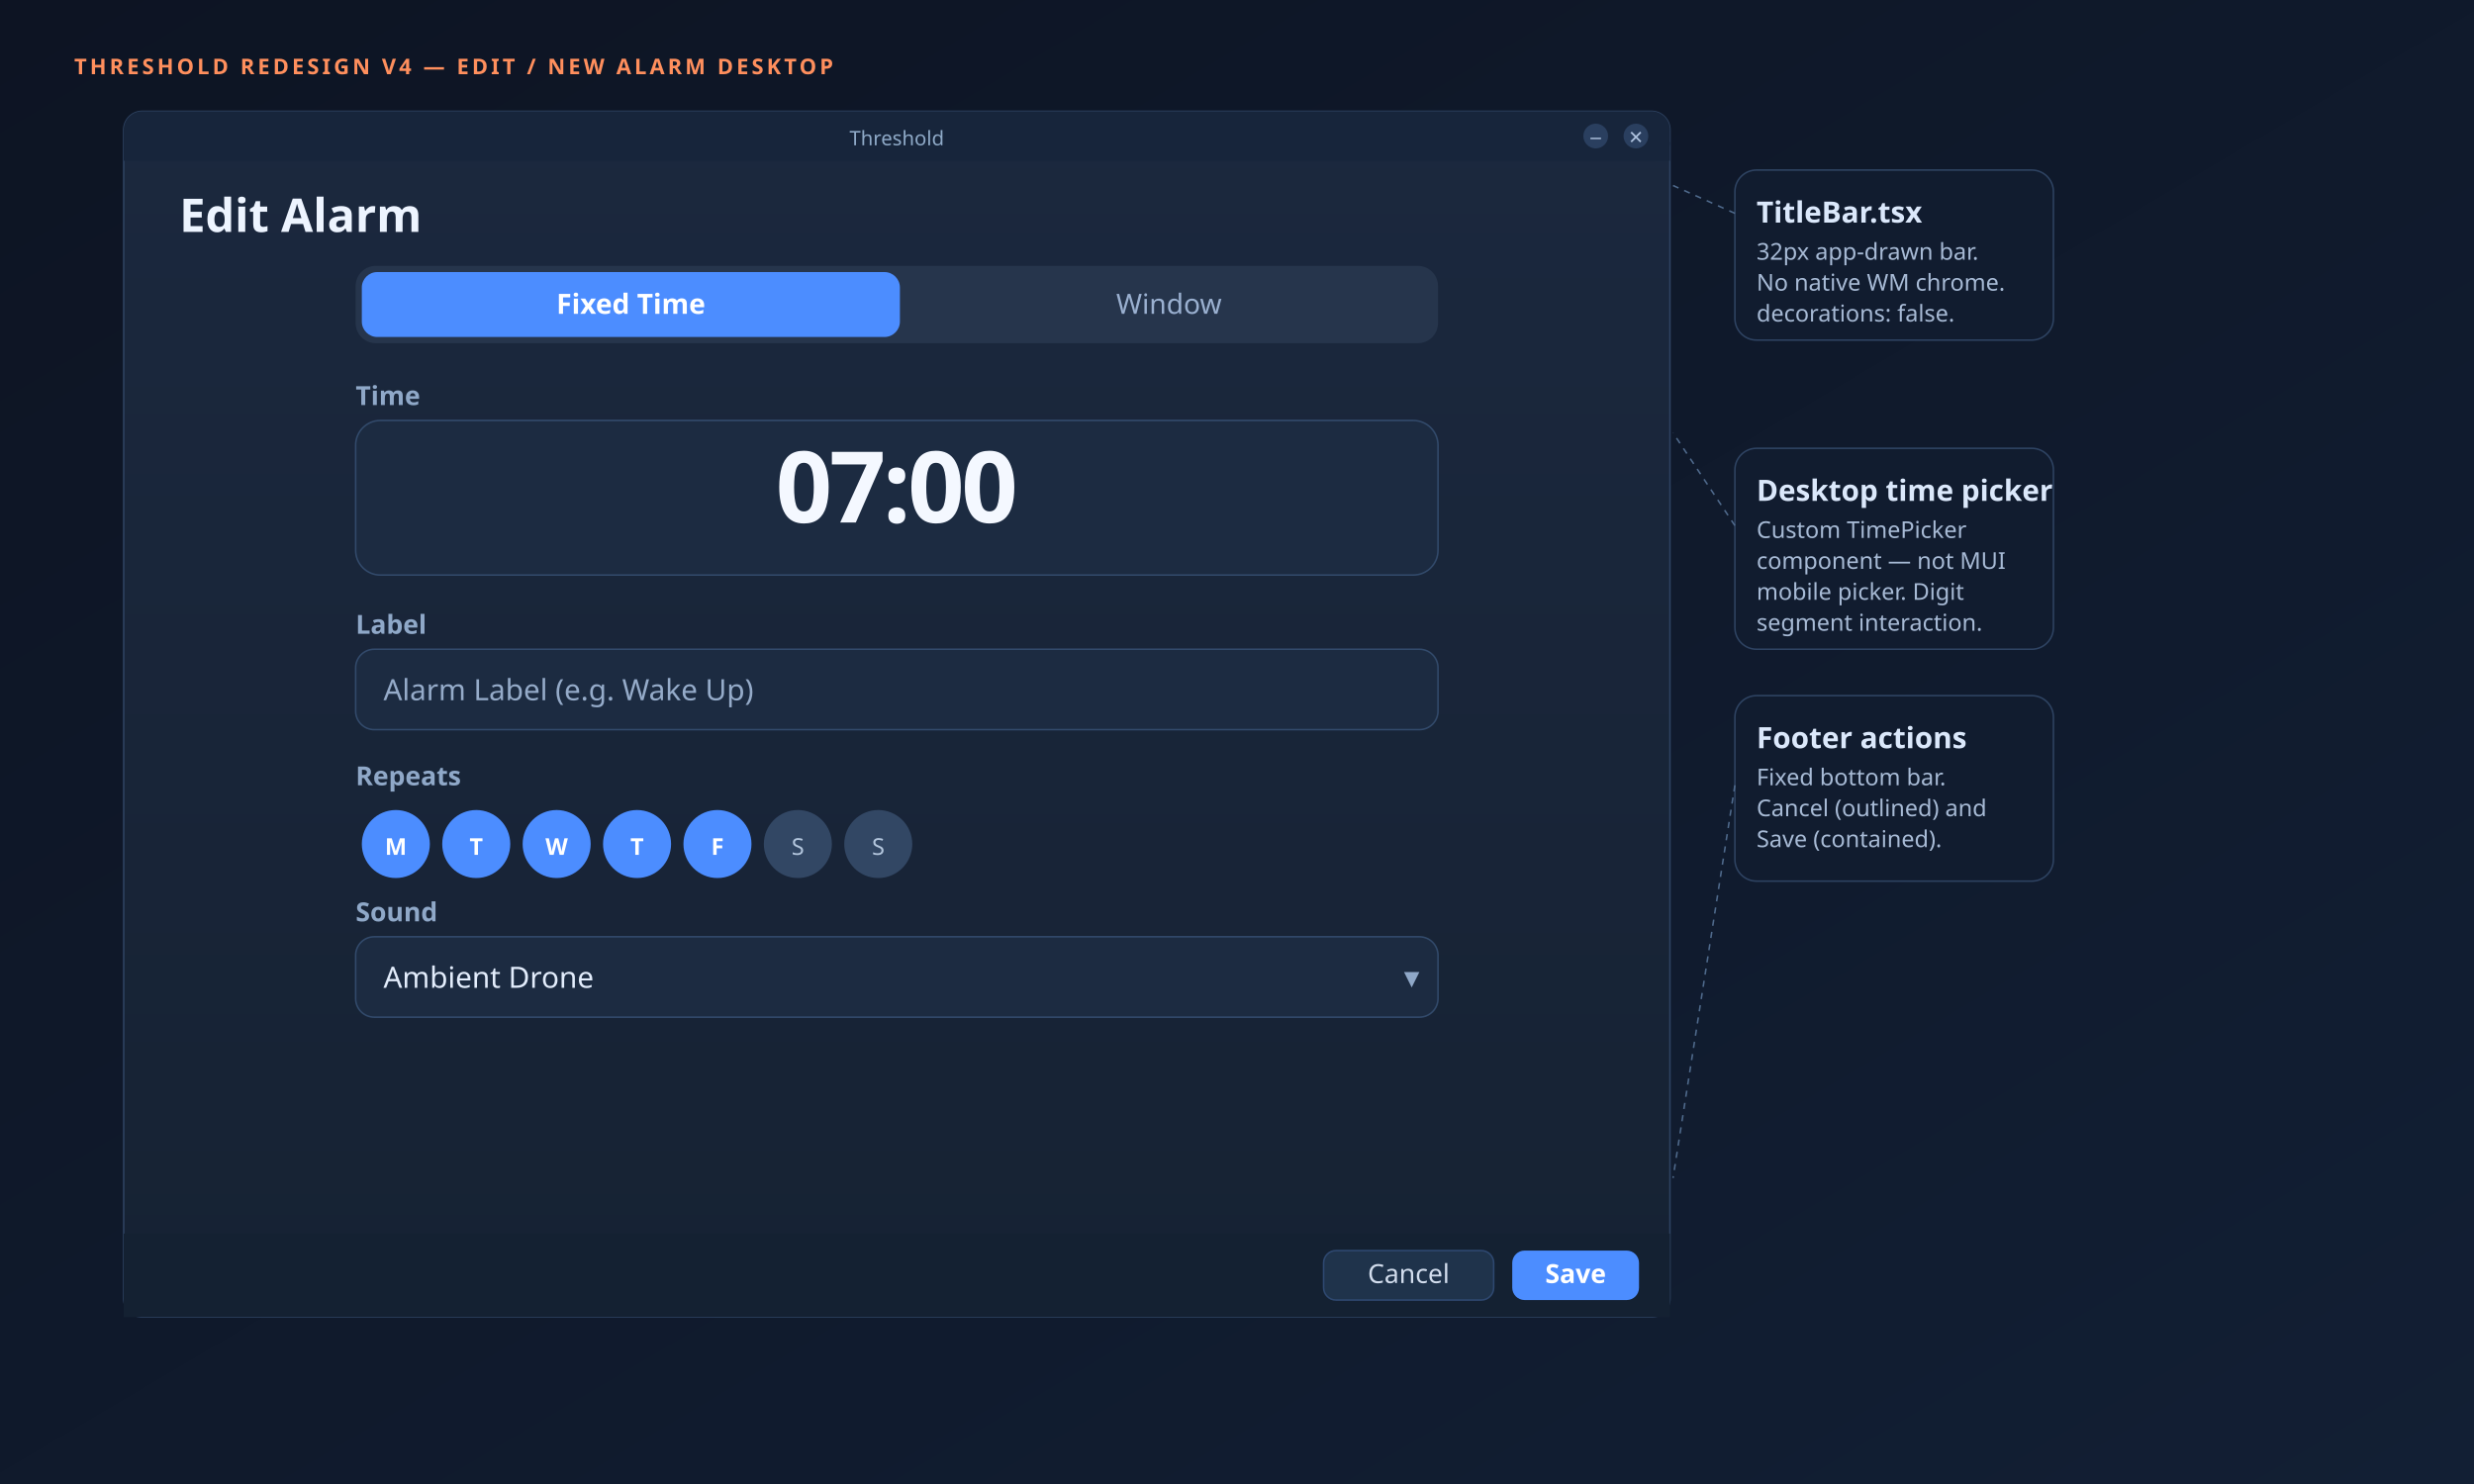
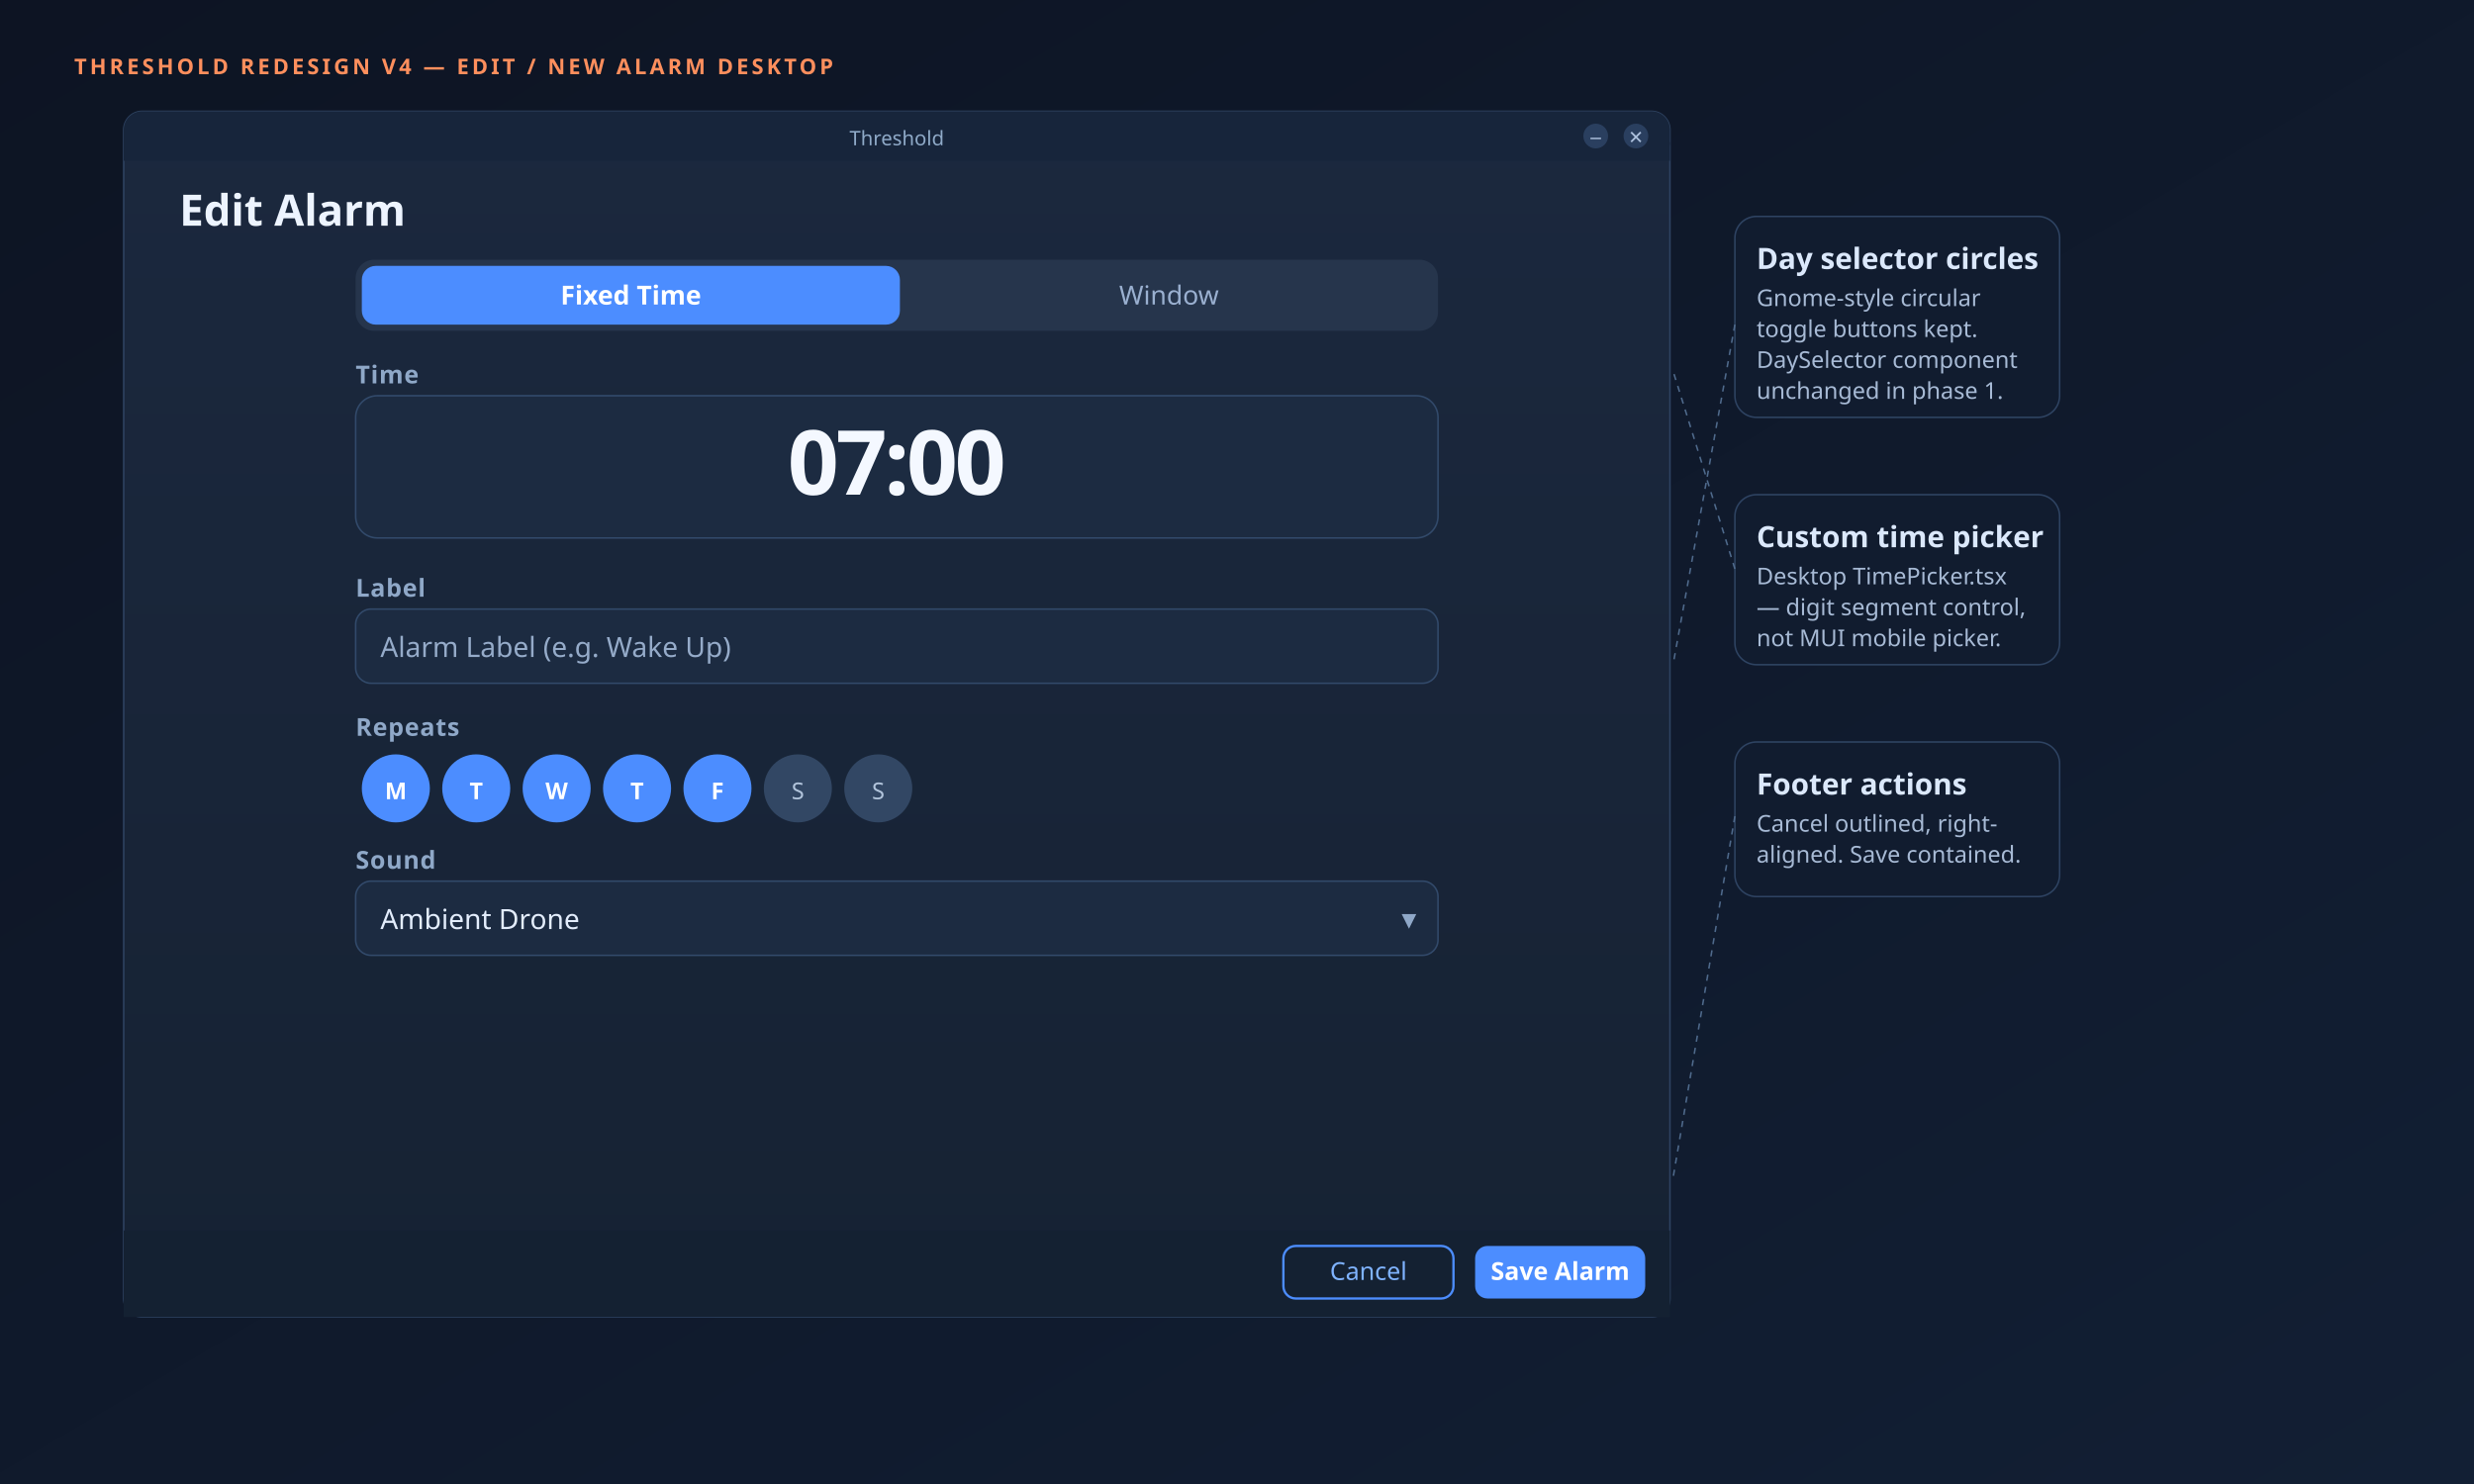
<svg xmlns="http://www.w3.org/2000/svg" viewBox="0 0 1600 960" width="1600" height="960">
  <defs>
    <linearGradient id="bg" x1="0" y1="0" x2="1" y2="1">
      <stop offset="0%" stop-color="#0d1423" />
      <stop offset="100%" stop-color="#121f34" />
    </linearGradient>
    <linearGradient id="panel" x1="0" y1="0" x2="0" y2="1">
      <stop offset="0%" stop-color="#1b283e" />
      <stop offset="100%" stop-color="#162233" />
    </linearGradient>
    <style>
      .t { font-family: "Avenir Next", "Nunito Sans", "Segoe UI", sans-serif; }
      .eyebrow { font-size: 14px; letter-spacing: 2px; fill: #ff8f5d; font-weight: 700; }
-       .fieldLabel { font-size: 17px; fill: #8fa8c8; font-weight: 600; }
+       .fieldLabel { font-size: 16px; fill: #8fa8c8; font-weight: 600; letter-spacing: 0.5px; }
      .noteTitle { font-size: 19px; fill: #dbe8fb; font-weight: 700; }
      .noteBody { font-size: 15px; fill: #a7bad5; }
    </style>
  </defs>
  <rect width="1600" height="960" fill="url(#bg)" />
  <text class="t eyebrow" x="48" y="48">THRESHOLD REDESIGN V4 — EDIT / NEW ALARM DESKTOP</text>
  <g transform="translate(80 72)">
    <rect width="1000" height="780" rx="12" fill="url(#panel)" stroke="#2e4362" />
    <rect x="0" y="0" width="1000" height="32" rx="12" fill="#17253b" />
    <rect x="0" y="20" width="1000" height="12" fill="#17253b" />
    <text class="t" x="500" y="22" text-anchor="middle" style="font-size:13px;fill:#8faac8;font-weight:500;">Threshold</text>
    <circle cx="952" cy="16" r="8" fill="#2a3f5f" />
    <text class="t" x="952" y="21" text-anchor="middle" style="font-size:11px;fill:#adc1dd;">−</text>
    <circle cx="978" cy="16" r="8" fill="#2a3f5f" />
    <text class="t" x="978" y="21" text-anchor="middle" style="font-size:12px;fill:#adc1dd;">✕</text>
-     <text class="t" x="36" y="78" style="font-size:30px;fill:#edf4ff;font-weight:700;">Edit Alarm</text>
-     <g transform="translate(150 100)">
-       <rect x="0" y="0" width="700" height="50" rx="13" fill="#26354c" />
-       <rect x="4" y="4" width="348" height="42" rx="10" fill="#4c8dff" />
-       <text class="t" x="178" y="31" text-anchor="middle" style="font-size:18px;fill:#fff;font-weight:700;">Fixed Time</text>
-       <text class="t" x="526" y="31" text-anchor="middle" style="font-size:18px;fill:#9ab0d0;">Window</text>
-       <text class="t fieldLabel" x="0" y="90">Time</text>
-       <rect x="0" y="100" width="700" height="100" rx="16" fill="#1c2b41" stroke="#324a6b" />
-       <text class="t" x="350" y="166" text-anchor="middle" style="font-size:64px;fill:#f4f8ff;font-weight:700;letter-spacing:-2px;">07:00</text>
-       <text class="t fieldLabel" x="0" y="238">Label</text>
-       <rect x="0" y="248" width="700" height="52" rx="12" fill="#1c2b41" stroke="#324a6b" />
-       <text class="t" x="18" y="281" style="font-size:19px;fill:#95abc9;">Alarm Label (e.g. Wake Up)</text>
-       <text class="t fieldLabel" x="0" y="336">Repeats</text>
-       <g transform="translate(0 348)">
+     <text class="t" x="36" y="74" style="font-size:28px;fill:#edf4ff;font-weight:700;">Edit Alarm</text>
+     <g transform="translate(150 96)">
+       <rect x="0" y="0" width="700" height="46" rx="12" fill="#26354c" />
+       <rect x="4" y="4" width="348" height="38" rx="9" fill="#4c8dff" />
+       <text class="t" x="178" y="29" text-anchor="middle" style="font-size:17px;fill:#fff;font-weight:700;">Fixed Time</text>
+       <text class="t" x="526" y="29" text-anchor="middle" style="font-size:17px;fill:#9ab0d0;">Window</text>
+       <text class="t fieldLabel" x="0" y="80">Time</text>
+       <rect x="0" y="88" width="700" height="92" rx="14" fill="#1c2b41" stroke="#324a6b" />
+       <text class="t" x="350" y="152" text-anchor="middle" style="font-size:58px;fill:#f4f8ff;font-weight:700;letter-spacing:-2px;">07:00</text>
+       <text class="t fieldLabel" x="0" y="218">Label</text>
+       <rect x="0" y="226" width="700" height="48" rx="10" fill="#1c2b41" stroke="#324a6b" />
+       <text class="t" x="16" y="257" style="font-size:18px;fill:#95abc9;">Alarm Label (e.g. Wake Up)</text>
+       <text class="t fieldLabel" x="0" y="308">Repeats</text>
+       <g transform="translate(0 316)">
        <circle cx="26" cy="26" r="22" fill="#4c8dff" />
        <text class="t" x="26" y="33" text-anchor="middle" style="font-size:15px;fill:#fff;font-weight:700;">M</text>
        <circle cx="78" cy="26" r="22" fill="#4c8dff" />
        <text class="t" x="78" y="33" text-anchor="middle" style="font-size:15px;fill:#fff;font-weight:700;">T</text>
        <circle cx="130" cy="26" r="22" fill="#4c8dff" />
        <text class="t" x="130" y="33" text-anchor="middle" style="font-size:15px;fill:#fff;font-weight:700;">W</text>
        <circle cx="182" cy="26" r="22" fill="#4c8dff" />
        <text class="t" x="182" y="33" text-anchor="middle" style="font-size:15px;fill:#fff;font-weight:700;">T</text>
        <circle cx="234" cy="26" r="22" fill="#4c8dff" />
        <text class="t" x="234" y="33" text-anchor="middle" style="font-size:15px;fill:#fff;font-weight:700;">F</text>
        <circle cx="286" cy="26" r="22" fill="#324764" />
        <text class="t" x="286" y="33" text-anchor="middle" style="font-size:15px;fill:#b2c5dc;">S</text>
        <circle cx="338" cy="26" r="22" fill="#324764" />
        <text class="t" x="338" y="33" text-anchor="middle" style="font-size:15px;fill:#b2c5dc;">S</text>
      </g>
-       <text class="t fieldLabel" x="0" y="424">Sound</text>
-       <rect x="0" y="434" width="700" height="52" rx="12" fill="#1c2b41" stroke="#324a6b" />
-       <text class="t" x="18" y="467" style="font-size:19px;fill:#e3edfc;">Ambient Drone</text>
-       <text class="t" x="688" y="467" text-anchor="end" style="font-size:20px;fill:#8fa8c8;">▾</text>
+       <text class="t fieldLabel" x="0" y="394">Sound</text>
+       <rect x="0" y="402" width="700" height="48" rx="10" fill="#1c2b41" stroke="#324a6b" />
+       <text class="t" x="16" y="433" style="font-size:18px;fill:#e3edfc;">Ambient Drone</text>
+       <text class="t" x="686" y="433" text-anchor="end" style="font-size:19px;fill:#8fa8c8;">▾</text>
    </g>
-     <rect x="0" y="726" width="1000" height="54" fill="#142132" />
-     <rect x="776" y="737" width="110" height="32" rx="8" fill="#1f334b" stroke="#2e4870" />
-     <text class="t" x="831" y="758" text-anchor="middle" style="font-size:17px;fill:#d2dded;">Cancel</text>
-     <rect x="898" y="737" width="82" height="32" rx="8" fill="#4c8dff" />
-     <text class="t" x="939" y="758" text-anchor="middle" style="font-size:17px;fill:#fff;font-weight:700;">Save</text>
+     <rect x="0" y="724" width="1000" height="56" fill="#142132" />
+     <rect x="750" y="734" width="110" height="34" rx="8" fill="none" stroke="#4c8dff" stroke-width="1.5" />
+     <text class="t" x="805" y="756" text-anchor="middle" style="font-size:16px;fill:#7fb3ff;">Cancel</text>
+     <rect x="874" y="734" width="110" height="34" rx="8" fill="#4c8dff" />
+     <text class="t" x="929" y="756" text-anchor="middle" style="font-size:16px;fill:#fff;font-weight:700;">Save Alarm</text>
  </g>
-   <g transform="translate(1122 110)">
-     <rect width="206" height="110" rx="14" fill="#111c2f" stroke="#2e4362" />
-     <text class="t noteTitle" x="14" y="34">TitleBar.tsx</text>
-     <text class="t noteBody" x="14" y="58">32px app-drawn bar.</text>
-     <text class="t noteBody" x="14" y="78">No native WM chrome.</text>
-     <text class="t noteBody" x="14" y="98">decorations: false.</text>
+   <g transform="translate(1122 140)">
+     <rect width="210" height="130" rx="14" fill="#111c2f" stroke="#2e4362" />
+     <text class="t noteTitle" x="14" y="34">Day selector circles</text>
+     <text class="t noteBody" x="14" y="58">Gnome-style circular</text>
+     <text class="t noteBody" x="14" y="78">toggle buttons kept.</text>
+     <text class="t noteBody" x="14" y="98">DaySelector component</text>
+     <text class="t noteBody" x="14" y="118">unchanged in phase 1.</text>
  </g>
-   <line x1="1122" y1="138" x2="1082" y2="120" stroke="#4f6a8c" stroke-dasharray="4 4" />
-   <g transform="translate(1122 450)">
-     <rect width="206" height="120" rx="14" fill="#111c2f" stroke="#2e4362" />
+   <line x1="1122" y1="210" x2="1082" y2="430" stroke="#4f6a8c" stroke-dasharray="4 4" />
+   <g transform="translate(1122 320)">
+     <rect width="210" height="110" rx="14" fill="#111c2f" stroke="#2e4362" />
+     <text class="t noteTitle" x="14" y="34">Custom time picker</text>
+     <text class="t noteBody" x="14" y="58">Desktop TimePicker.tsx</text>
+     <text class="t noteBody" x="14" y="78">— digit segment control,</text>
+     <text class="t noteBody" x="14" y="98">not MUI mobile picker.</text>
+   </g>
+   <line x1="1122" y1="368" x2="1082" y2="240" stroke="#4f6a8c" stroke-dasharray="4 4" />
+   <g transform="translate(1122 480)">
+     <rect width="210" height="100" rx="14" fill="#111c2f" stroke="#2e4362" />
    <text class="t noteTitle" x="14" y="34">Footer actions</text>
-     <text class="t noteBody" x="14" y="58">Fixed bottom bar.</text>
-     <text class="t noteBody" x="14" y="78">Cancel (outlined) and</text>
-     <text class="t noteBody" x="14" y="98">Save (contained).</text>
+     <text class="t noteBody" x="14" y="58">Cancel outlined, right-</text>
+     <text class="t noteBody" x="14" y="78">aligned. Save contained.</text>
  </g>
-   <line x1="1122" y1="508" x2="1082" y2="762" stroke="#4f6a8c" stroke-dasharray="4 4" />
-   <g transform="translate(1122 290)">
-     <rect width="206" height="130" rx="14" fill="#111c2f" stroke="#2e4362" />
-     <text class="t noteTitle" x="14" y="34">Desktop time picker</text>
-     <text class="t noteBody" x="14" y="58">Custom TimePicker</text>
-     <text class="t noteBody" x="14" y="78">component — not MUI</text>
-     <text class="t noteBody" x="14" y="98">mobile picker. Digit</text>
-     <text class="t noteBody" x="14" y="118">segment interaction.</text>
-   </g>
-   <line x1="1122" y1="340" x2="1082" y2="280" stroke="#4f6a8c" stroke-dasharray="4 4" />
+   <line x1="1122" y1="528" x2="1082" y2="762" stroke="#4f6a8c" stroke-dasharray="4 4" />
</svg>
